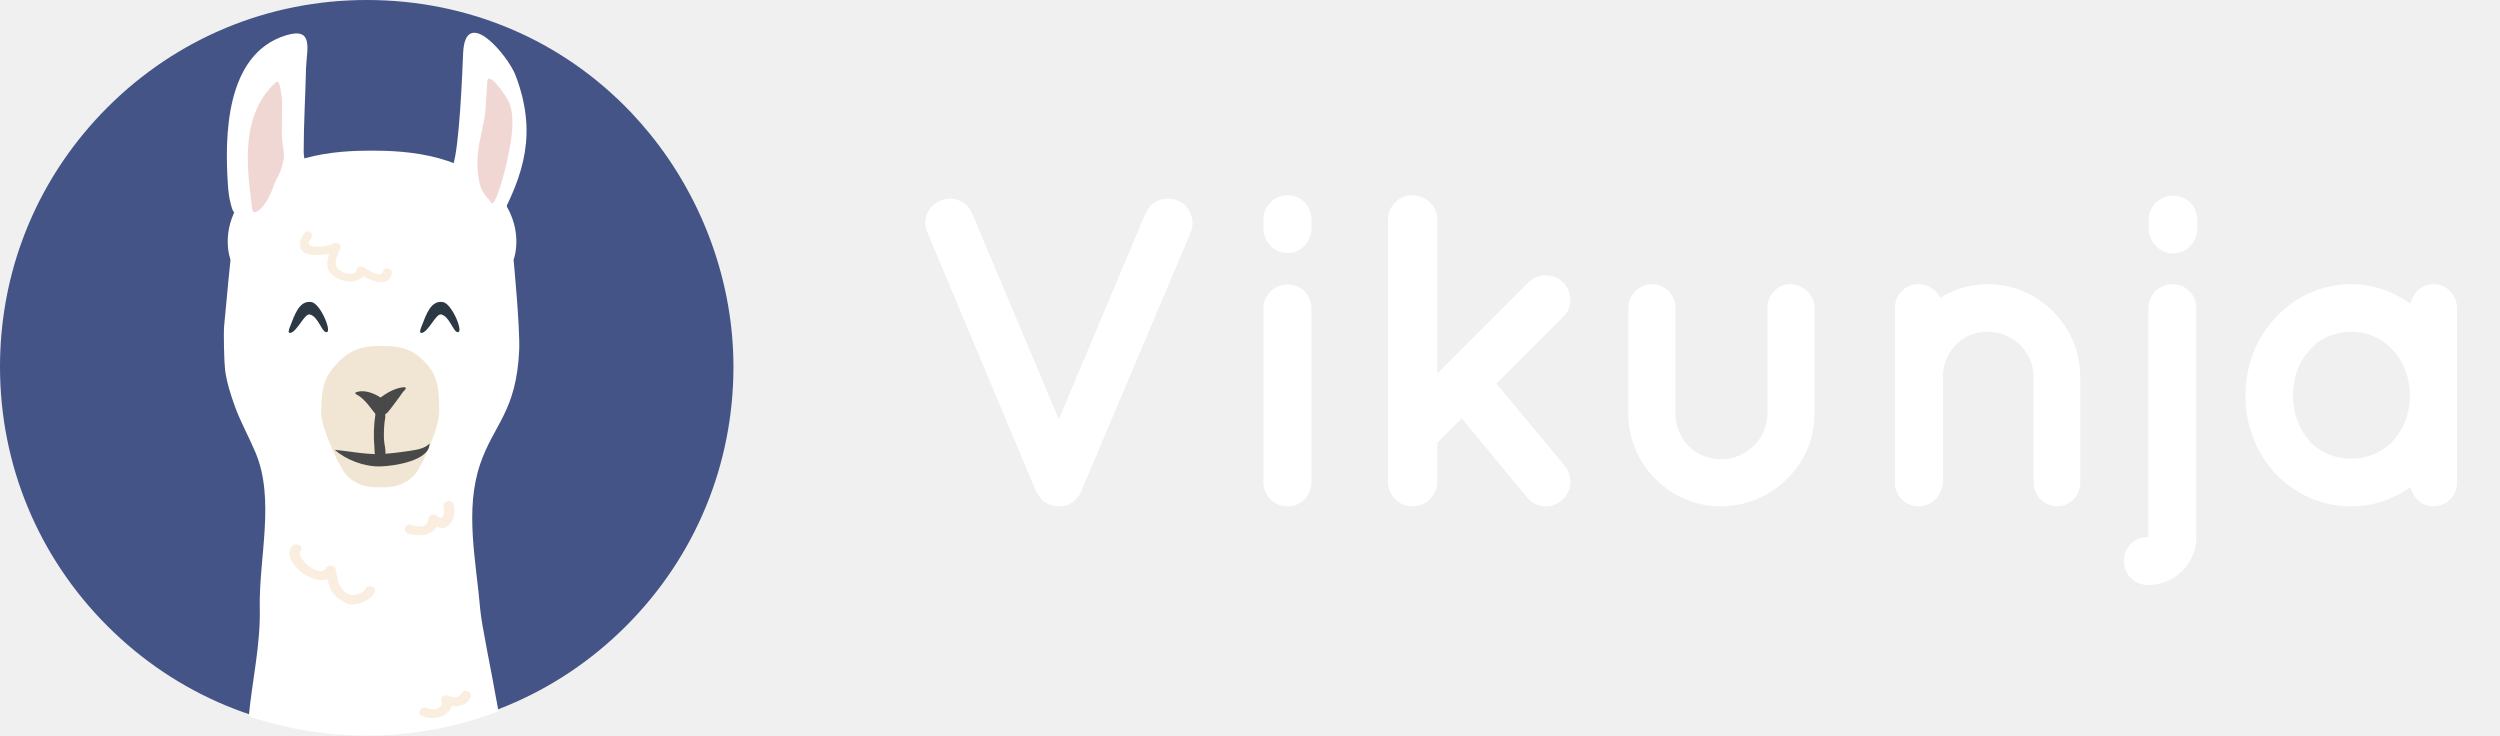
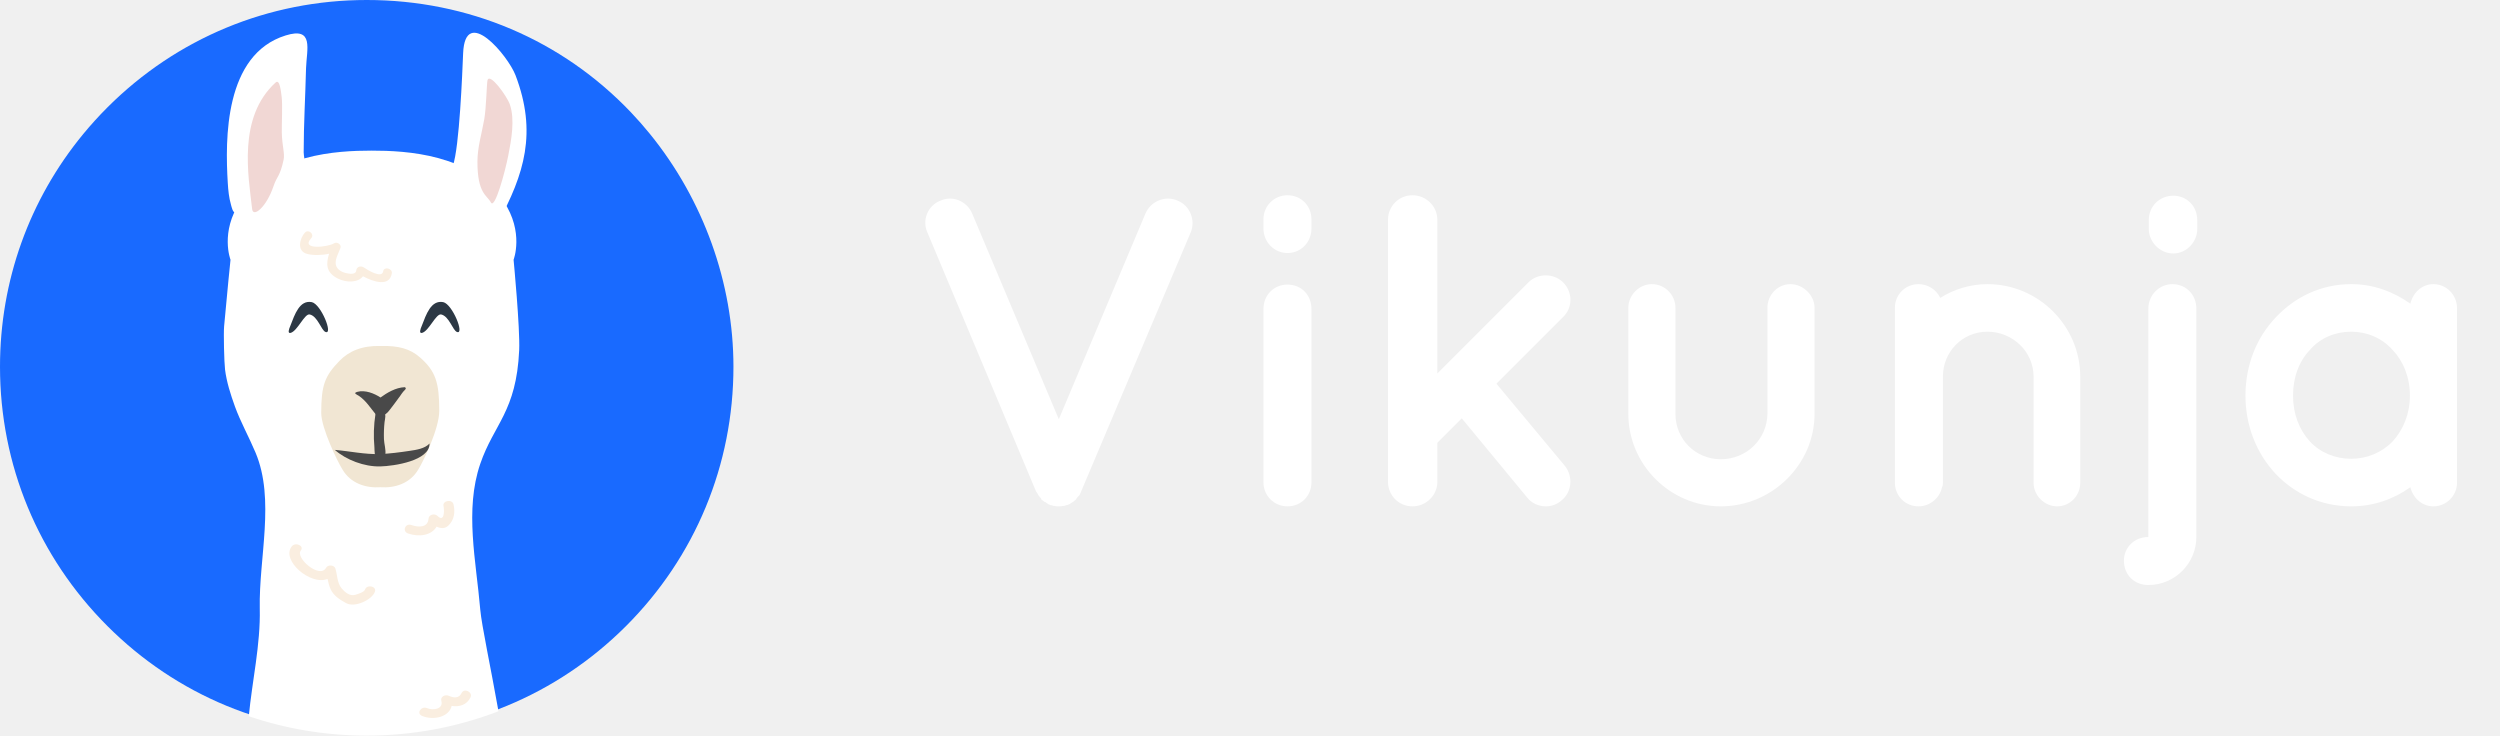
<svg xmlns="http://www.w3.org/2000/svg" version="1.1" id="svg2" xml:space="preserve" width="872.589" height="256.75" viewBox="0 0 872.589 256.75">
  <defs id="defs6" />
  <g id="g10" transform="matrix(1.333333,0,0,-1.333333,-88.27488,376.1114)">
    <g id="g12" transform="matrix(0.1,0,0,0.1,9.547965,-4.243537)">
-       <path d="m 2268.208,2512.333 c -15.884,19.573 -32.512,38.571 -49.949,56.877 -180.601,189.624 -426.245,294.062 -691.674,294.062 -256.432,0 -497.507,-99.862 -678.826,-281.178 -22.365,-22.368 -43.484,-45.656 -63.335,-69.76 C 643.337,2341.051 566.582,2128.062 566.582,1903.267 c 0,-256.421 99.861,-497.496 281.177,-678.823 C 1029.078,1043.128 1270.153,943.27 1526.585,943.27 c 256.428,0 497.503,99.858 678.827,281.174 181.319,181.327 281.17,422.402 281.17,678.823 0,219.209 -78.86,437.224 -218.374,609.066" style="fill:#455486;fill-opacity:1;fill-rule:nonzero;stroke:none;stroke-width:0.366" id="path44" />
+       <path d="m 2268.208,2512.333 c -15.884,19.573 -32.512,38.571 -49.949,56.877 -180.601,189.624 -426.245,294.062 -691.674,294.062 -256.432,0 -497.507,-99.862 -678.826,-281.178 -22.365,-22.368 -43.484,-45.656 -63.335,-69.76 C 643.337,2341.051 566.582,2128.062 566.582,1903.267 c 0,-256.421 99.861,-497.496 281.177,-678.823 C 1029.078,1043.128 1270.153,943.27 1526.585,943.27 c 256.428,0 497.503,99.858 678.827,281.174 181.319,181.327 281.17,422.402 281.17,678.823 0,219.209 -78.86,437.224 -218.374,609.066" style="fill:#196aff;fill-opacity:1;fill-rule:nonzero;stroke:none;stroke-width:0.366" id="path44" />
      <path d="m 1823.731,1648.87 c 35.688,104.495 94.631,136.487 101.957,297.738 2.575,56.667 -14.661,236.659 -14.661,236.659 0,0 28.013,72.169 -25.823,152.562 -83.476,124.652 -255.399,133.127 -345.688,133.127 -90.29,0 -260.205,-8.475 -343.685,-133.127 -53.84,-80.394 -25.826,-152.562 -25.826,-152.562 0,0 -9.536,-92.571 -16.752,-174.219 -1.7,-19.16 0.158,-94.95 2.454,-113.261 4.128,-32.812 14.481,-65.05 25.808,-96.432 14.342,-39.735 36.82,-80.055 53.983,-120.824 51.799,-123.082 8.451,-275.526 11.1,-408.252 2.238,-94.211 -20.013,-189.779 -28.731,-281.909 98.129,-33.338 202.087,-50.725 308.718,-50.725 119.834,0 236.306,21.899 344.901,63.789 -20.394,115.349 -44.092,224.757 -47.748,266.5 -10.646,126.196 -41.304,260.039 -0.01,380.937" style="fill:#ffffff;fill-opacity:1;fill-rule:nonzero;stroke:none;stroke-width:0.367" id="path46" />
      <path d="m 1162.884,2383.86 c 1.15,-18.73 2.997,-37.93 8.272,-56.159 1.656,-5.682 4.103,-19.683 11.415,-21.764 9.092,-2.59 25.911,8.257 32.288,12.957 12.356,9.096 23.925,18.459 36.285,27.651 7.883,5.861 16.492,10.47 24.211,16.496 8.4,6.546 14.719,14.474 21.709,22.178 8.484,9.36 14.847,19.049 21.372,29.497 5.103,8.155 37.069,13.463 42.187,21.031 5.587,8.275 0.916,18.511 0.916,28.698 0,74.164 4.455,147.566 6.187,220.29 1.788,49.887 21.379,109.126 -53.44,85.743 -160.314,-49.887 -158.526,-271.257 -151.401,-386.619" style="fill:#ffffff;fill-opacity:1;fill-rule:nonzero;stroke:none;stroke-width:0.366" id="path48" />
      <path d="m 1869.109,2279.701 c -1.612,1.751 -4.194,3.238 -6.261,4.77 -8.979,6.649 -17.445,13.606 -25.156,21.482 -9.411,9.613 -19.192,18.958 -28.163,28.929 -7.891,8.763 -17.313,16.602 -25.006,25.574 -5.129,5.96 -10.081,12.305 -14.609,18.562 -2.312,3.176 -3.52,6.997 -5.337,10.396 -2.707,5.011 -39.883,10.118 -36.19,15.005 6.301,8.33 20.328,15.397 23.702,24.94 17.243,48.667 24.771,244.526 26.852,294.512 5.352,127.831 117.57,-6.239 137.169,-57.682 57.008,-149.657 23.145,-258.78 -46.315,-386.615" style="fill:#ffffff;fill-opacity:1;fill-rule:nonzero;stroke:none;stroke-width:0.366" id="path50" />
      <path d="m 1716.473,1787.861 c -0.081,73.805 -9.254,103.664 -50.407,139.752 -25.742,22.566 -55.836,31.175 -103.741,29.991 -47.901,1.183 -82.424,-13.378 -107.317,-39.223 -37.549,-38.992 -47.436,-62.053 -47.542,-135.858 -0.059,-39.893 42.956,-128.165 55.756,-148.536 21.244,-35.93 60.562,-48.85 99.104,-46.154 38.545,-2.696 77.867,10.224 99.096,46.154 12.811,20.372 55.107,106.954 55.052,153.874" style="fill:#f1e6d3;fill-opacity:1;fill-rule:nonzero;stroke:none;stroke-width:0.366" id="path52" />
      <path d="m 1226.604,2316.082 c -9.616,86.088 -38.582,239.976 61.489,331.24 11.037,10.074 14.001,-24.2 15.848,-38.066 2.539,-19.038 -0.051,-73.416 0.337,-92.583 0.714,-36.087 8.275,-54.964 4.751,-71.46 -9.627,-45.092 -17.353,-42.183 -26.559,-69.603 -18.258,-54.378 -53.235,-83.066 -55.865,-59.529" style="fill:#f1d7d4;fill-opacity:1;fill-rule:nonzero;stroke:none;stroke-width:0.366" id="path54" />
      <path d="m 1851.745,2333.09 c 10.243,-18.331 36.996,80.256 45.381,123.073 7.894,40.307 17.925,93.869 4.059,133.912 -7.436,21.482 -53.078,84.567 -58.463,62.892 -2.099,-8.418 -3.183,-71.097 -8.345,-101.089 -6.389,-37.109 -17.91,-73.805 -17.98,-111.544 -0.15,-84.568 25.335,-88.055 35.347,-107.243" style="fill:#f1d7d4;fill-opacity:1;fill-rule:nonzero;stroke:none;stroke-width:0.366" id="path56" />
      <path d="m 1522.014,1319.745 c -2.169,-6.583 -18.595,-11.404 -24.764,-13.393 -14.91,-4.817 -28.145,6.938 -36.476,16.844 -11.583,13.73 -11.276,35.629 -16.126,51.642 -2.934,9.682 -19.533,10.997 -24.518,2.041 -16.628,-29.9 -81.161,26.365 -66.163,45.095 9.887,12.353 -13.781,23.262 -23.541,11.078 -28.948,-36.16 48.92,-103.496 93.579,-85.245 1.989,-9.034 4.074,-18.056 7.909,-26.636 7.524,-16.851 23.98,-27.739 41.011,-36.89 23.196,-12.437 68.258,9.407 75.142,30.255 4.792,14.503 -21.28,19.635 -26.053,5.209" style="fill:#faeee0;fill-opacity:1;fill-rule:nonzero;stroke:none;stroke-width:0.366" id="path58" />
      <path d="m 1727.628,1538.229 c 2.396,-10.045 2.773,-44.073 -15.935,-25.456 -7.59,7.554 -22.665,3.095 -23.28,-7.008 -1.447,-23.387 -24.9,-23.903 -45.136,-16.833 -16.056,5.601 -24.533,-16.587 -8.605,-22.145 29.713,-10.367 61.961,-4.623 74.775,17.837 10.081,-4.744 21.485,-6.037 30.629,2.568 15.968,15.042 18.375,36.227 13.73,55.708 -3.528,14.763 -29.698,10.096 -26.178,-4.671" style="fill:#faeee0;fill-opacity:1;fill-rule:nonzero;stroke:none;stroke-width:0.366" id="path60" />
      <path d="m 1775.042,1049.246 c -7.004,-14.316 -19.855,-13.422 -33.637,-7.411 -10.107,4.4 -22.606,-2.876 -19.558,-13.107 6.136,-20.522 -19.785,-26.515 -37.315,-19.196 -15.426,6.444 -28.834,-13.796 -13.243,-20.313 31.581,-13.181 71.728,-1.648 77.552,26.134 20.313,-3.22 39.71,2.484 49.396,22.31 6.704,13.682 -16.404,25.471 -23.196,11.583" style="fill:#faeee0;fill-opacity:1;fill-rule:nonzero;stroke:none;stroke-width:0.366" id="path62" />
      <path d="m 1569.765,2153.262 c -3.253,-20.181 -41.095,3.319 -50.492,9.689 -8.272,5.598 -18.972,2.198 -19.983,-7.239 -1.352,-12.715 -18.481,-9.023 -26.31,-7.426 -14.807,3.011 -27.365,12.239 -27.717,26.105 -0.344,13.474 8.206,27.621 12.664,40.271 2.854,8.078 -8.722,16.965 -17.185,11.561 -15.239,-9.73 -88.714,-18.481 -59.452,13.547 9.323,10.202 -7.133,24.797 -16.555,14.481 -13.518,-14.8 -22.661,-48.7 6.583,-55.877 15.437,-3.784 37.776,-3.594 56.814,0.747 -7.949,-25.478 -9.616,-48.799 23.156,-65.17 22.145,-11.067 52.557,-10.99 65.445,6.107 27.116,-14.584 69.709,-28.731 75.6,7.763 2.088,12.906 -20.463,18.478 -22.57,5.44" style="fill:#faeee0;fill-opacity:1;fill-rule:nonzero;stroke:none;stroke-width:0.366" id="path64" />
      <path d="m 1443.025,1685.571 c 39.366,-3.33 78.746,-12.272 118.479,-10.836 25.398,0.923 51.693,4.48 76.75,8.195 18.203,2.696 40.52,5.88 52.697,19.375 1.143,-45.018 -92.513,-59.108 -128.839,-60.023 -42.143,-1.066 -89.509,17.221 -119.087,43.289" style="fill:#494949;fill-opacity:1;fill-rule:nonzero;stroke:none;stroke-width:0.366" id="path66" />
      <path d="m 1549.448,1779.491 c -4.502,-28.896 -5.433,-58.199 -2.722,-87.267 0.718,-7.598 -1.308,-25.709 8.796,-29.523 8.191,-3.095 18.317,2.722 19.654,10.111 2.26,12.455 -3.041,28.163 -3.491,40.919 -0.531,14.939 0,29.9 1.579,44.769 0.945,8.814 5.891,20.705 -4.198,26.914 -7.404,4.553 -18.258,2.872 -19.617,-5.924" style="fill:#494949;fill-opacity:1;fill-rule:nonzero;stroke:none;stroke-width:0.366" id="path68" />
      <path d="m 1625.978,1849.738 c -23.661,-1.022 -45.63,-14.261 -63.397,-27.024 -16.082,10.675 -40.432,20.485 -60.694,14.774 -12.078,-3.392 -1.11,-7.096 3.927,-10.316 9.309,-6.191 16.895,-14.148 23.742,-22.368 10.389,-12.598 19.624,-25.826 30.709,-37.978 7.675,5.524 15.001,11.104 21.672,17.558 3.095,2.993 28.435,36.926 32.325,42.667 2.484,3.656 4.989,7.433 7.836,10.873 2.89,3.48 11.07,9.015 3.879,11.814" style="fill:#494949;fill-opacity:1;fill-rule:nonzero;stroke:none;stroke-width:0.366" id="path70" />
      <path d="m 1326.521,2010.03 c 11.682,30.303 24.24,68.387 56.265,62.328 24.244,-5.195 56.697,-86.117 35.926,-78.124 -11.254,4.326 -20.207,41.106 -41.333,45.876 -13.422,3.033 -32.032,-43.502 -49.993,-48.261 -8.708,-2.301 -4.326,10.389 -0.865,18.181" style="fill:#2c3844;fill-opacity:1;fill-rule:nonzero;stroke:none;stroke-width:0.366" id="path72" />
      <path d="m 1670.594,2010.03 c 11.686,30.303 24.244,68.387 56.269,62.328 24.24,-5.195 56.693,-86.117 35.922,-78.124 -11.254,4.326 -20.203,41.106 -41.333,45.876 -13.422,3.033 -32.032,-43.502 -49.99,-48.261 -8.708,-2.301 -4.33,10.389 -0.868,18.181" style="fill:#2c3844;fill-opacity:1;fill-rule:nonzero;stroke:none;stroke-width:0.366" id="path74" />
      <g aria-label="Vikunja" transform="scale(1,-1)" style="font-style:normal;font-weight:normal;font-size:1163.381px;line-height:1.25;font-family:sans-serif;letter-spacing:0px;word-spacing:0px;fill:#000000;fill-opacity:1;stroke:none;stroke-width:29.085" id="text831">
        <path d="m 3302.254,-1549.405 c 3.49,2.327 8.144,5.817 10.47,6.98 1.163,0 1.163,0 1.163,0 0,0 1.163,0 1.163,1.163 2.327,0 6.98,1.163 9.307,2.327 1.163,0 2.327,0 2.327,0 3.49,1.163 8.144,1.163 11.634,1.163 3.49,0 6.98,0 11.634,-1.163 1.163,0 2.327,0 2.327,0 3.49,-1.163 5.817,-2.327 9.307,-2.327 1.163,-1.163 1.163,-1.163 2.327,-1.163 0,0 0,0 0,0 3.49,-1.163 6.98,-4.654 9.307,-5.817 2.327,-1.163 2.327,-1.163 2.327,-1.163 2.327,-2.327 4.654,-3.49 6.98,-5.817 1.163,-1.163 1.163,-1.163 2.327,-3.49 1.163,-2.327 4.654,-4.654 5.817,-6.98 1.163,0 1.163,0 1.163,-1.163 2.327,-2.327 3.49,-6.98 4.654,-9.307 l 287.355,-679.414 c 12.797,-31.411 -2.327,-69.803 -34.901,-82.6 -31.411,-13.961 -69.803,1.163 -83.763,33.738 l -226.859,538.645 -226.859,-538.645 c -13.961,-32.575 -51.189,-47.699 -82.6,-33.738 -33.738,12.797 -48.862,51.189 -34.901,82.6 l 285.028,679.414 c 2.327,2.327 4.654,6.98 5.817,9.307 0,1.163 1.163,1.163 1.163,1.163 1.163,2.327 3.49,4.654 5.817,6.98 0,2.327 1.163,2.327 1.163,3.49 3.49,2.327 5.817,3.49 8.144,5.817 1.163,0 1.163,0 1.163,0 z" style="font-style:normal;font-variant:normal;font-weight:bold;font-stretch:normal;font-family:Quicksand;-inkscape-font-specification:'Quicksand Bold';stroke-width:29.085;fill-opacity:1;fill:#ffffff" id="path834" />
        <path d="m 3936.842,-2118.299 c -34.901,0 -62.823,26.758 -62.823,63.986 v 453.719 c 0,34.901 27.921,62.823 62.823,62.823 36.065,0 62.823,-27.921 62.823,-62.823 v -453.719 c 0,-37.228 -26.758,-63.986 -62.823,-63.986 z m 62.823,-171.017 c 0,-34.901 -26.758,-62.823 -62.823,-62.823 -34.901,0 -62.823,27.921 -62.823,62.823 v 24.431 c 0,34.901 27.921,63.986 62.823,63.986 36.065,0 62.823,-29.084 62.823,-63.986 z" style="font-style:normal;font-variant:normal;font-weight:bold;font-stretch:normal;font-family:Quicksand;-inkscape-font-specification:'Quicksand Bold';stroke-width:29.085;fill-opacity:1;fill:#ffffff" id="path836" />
        <path d="m 4264.043,-1537.772 c 36.065,0 65.149,-29.084 65.149,-63.986 v -102.378 l 63.986,-63.986 171.017,207.082 c 11.634,15.124 30.248,23.268 48.862,23.268 13.961,0 29.084,-4.654 40.718,-15.124 27.921,-22.104 31.411,-62.823 9.307,-90.744 l -179.161,-215.226 174.507,-174.507 c 25.594,-24.431 25.594,-65.149 0,-90.744 -24.431,-24.431 -66.313,-24.431 -90.744,0 l -238.493,238.493 v -402.53 c 0,-34.901 -29.084,-63.986 -65.149,-63.986 -36.065,0 -63.986,29.085 -63.986,63.986 v 686.395 c 0,34.901 27.921,63.986 63.986,63.986 z" style="font-style:normal;font-variant:normal;font-weight:bold;font-stretch:normal;font-family:Quicksand;-inkscape-font-specification:'Quicksand Bold';stroke-width:29.085;fill-opacity:1;fill:#ffffff" id="path838" />
        <path d="m 5316.648,-1779.755 v -278.048 c 0,-32.575 -30.248,-61.659 -62.823,-61.659 -34.901,0 -60.496,29.084 -60.496,61.659 v 278.048 c -1.163,66.313 -54.679,118.665 -122.155,118.665 -66.313,0 -118.665,-52.352 -118.665,-118.665 v -278.048 c 0,-32.575 -26.758,-61.659 -61.659,-61.659 -33.738,0 -61.659,29.084 -61.659,61.659 v 278.048 c 0,132.625 109.358,241.983 241.983,241.983 133.789,0 245.473,-109.358 245.473,-241.983 z" style="font-style:normal;font-variant:normal;font-weight:bold;font-stretch:normal;font-family:Quicksand;-inkscape-font-specification:'Quicksand Bold';stroke-width:29.085;fill-opacity:1;fill:#ffffff" id="path840" />
        <path d="m 5769.022,-2119.462 c -45.372,0 -88.417,13.96 -123.318,36.065 -10.47,-22.104 -32.575,-36.065 -57.006,-36.065 -34.901,0 -61.659,27.921 -61.659,61.659 v 180.324 c 0,0 0,0 0,0 v 278.048 c 0,33.738 26.758,61.659 61.659,61.659 30.248,0 55.842,-22.104 61.659,-50.025 2.327,-4.654 2.327,-8.144 2.327,-11.634 v -278.048 c 0,-65.149 51.189,-117.501 116.338,-117.501 66.313,0 120.992,52.352 120.992,117.501 v 278.048 c 0,33.738 29.084,61.659 61.659,61.659 33.738,0 60.496,-27.921 60.496,-61.659 v -278.048 c 0,-131.462 -108.194,-241.983 -243.147,-241.983 z" style="font-style:normal;font-variant:normal;font-weight:bold;font-stretch:normal;font-family:Quicksand;-inkscape-font-specification:'Quicksand Bold';stroke-width:29.085;fill-opacity:1;fill:#ffffff" id="path842" />
        <path d="m 6255.642,-2199.735 c 34.901,0 62.823,-30.248 62.823,-63.986 v -23.268 c 0,-37.228 -27.921,-63.986 -62.823,-63.986 -34.901,0 -63.986,26.758 -63.986,63.986 v 23.268 c 0,33.738 29.084,63.986 63.986,63.986 z m -65.149,867.882 c 69.803,0 125.645,-57.006 125.645,-125.645 v -597.978 c 0,-36.065 -26.758,-63.986 -62.823,-63.986 -33.738,0 -62.823,27.921 -62.823,63.986 v 597.978 c 0,0 0,0 0,0 -37.228,0 -63.986,27.921 -63.986,61.659 0,37.228 26.758,63.986 63.986,63.986 z" style="font-style:normal;font-variant:normal;font-weight:bold;font-stretch:normal;font-family:Quicksand;-inkscape-font-specification:'Quicksand Bold';stroke-width:29.085;fill-opacity:1;fill:#ffffff" id="path844" />
        <path d="m 6998.48,-2056.64 c 0,-34.901 -27.921,-62.822 -61.659,-62.822 -30.248,0 -53.516,22.104 -60.496,51.189 -44.208,-31.411 -96.561,-51.189 -154.73,-51.189 -79.11,0 -147.749,33.738 -197.775,87.254 -50.025,52.352 -79.11,124.482 -79.11,204.755 0,79.11 29.085,151.24 79.11,204.755 50.025,52.352 118.665,84.927 197.775,84.927 0,0 0,0 0,0 58.169,0 110.521,-18.614 154.73,-50.025 6.98,27.921 30.248,50.025 60.496,50.025 33.738,0 61.659,-27.921 61.659,-61.659 v -228.023 c 0,0 0,0 0,0 0,0 0,0 0,0 z m -168.69,349.014 c -27.921,29.084 -67.476,45.372 -108.194,45.372 -41.882,0 -81.437,-16.287 -108.195,-45.372 -27.921,-30.248 -44.209,-72.13 -44.209,-119.828 0,-48.862 16.287,-90.744 44.209,-119.828 26.758,-31.411 66.313,-47.699 108.195,-47.699 40.718,0 80.273,16.287 108.194,47.699 27.921,29.084 45.372,70.966 45.372,119.828 0,47.699 -17.451,89.58 -45.372,119.828 z" style="font-style:normal;font-variant:normal;font-weight:bold;font-stretch:normal;font-family:Quicksand;-inkscape-font-specification:'Quicksand Bold';stroke-width:29.085;fill-opacity:1;fill:#ffffff" id="path846" />
      </g>
    </g>
  </g>
</svg>
